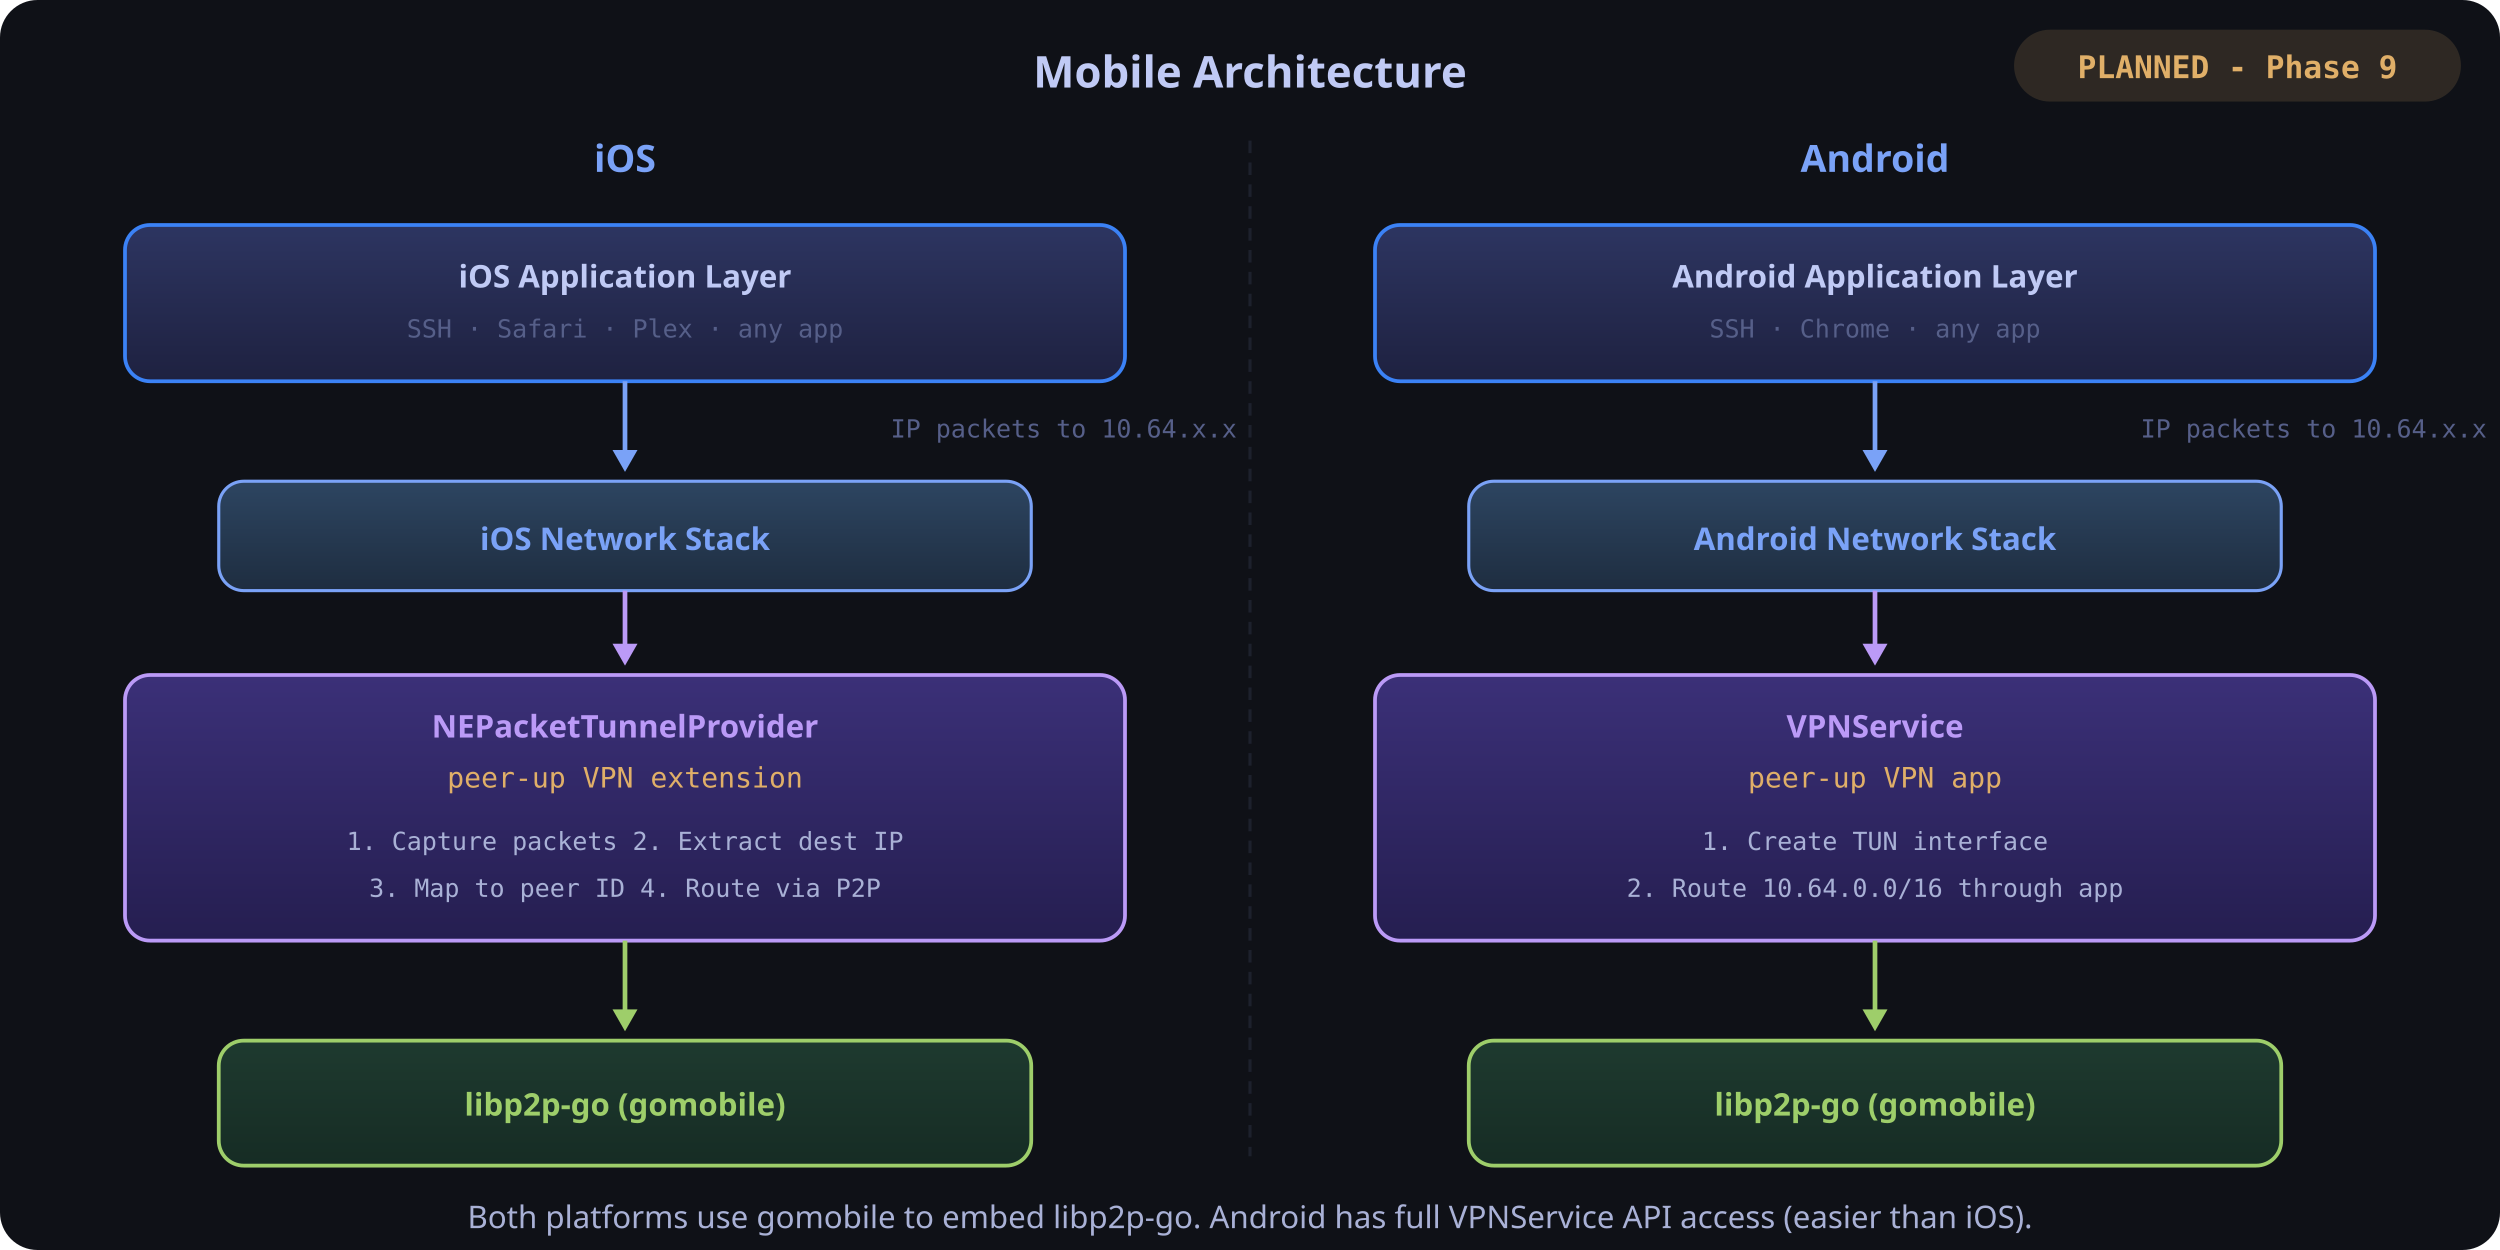
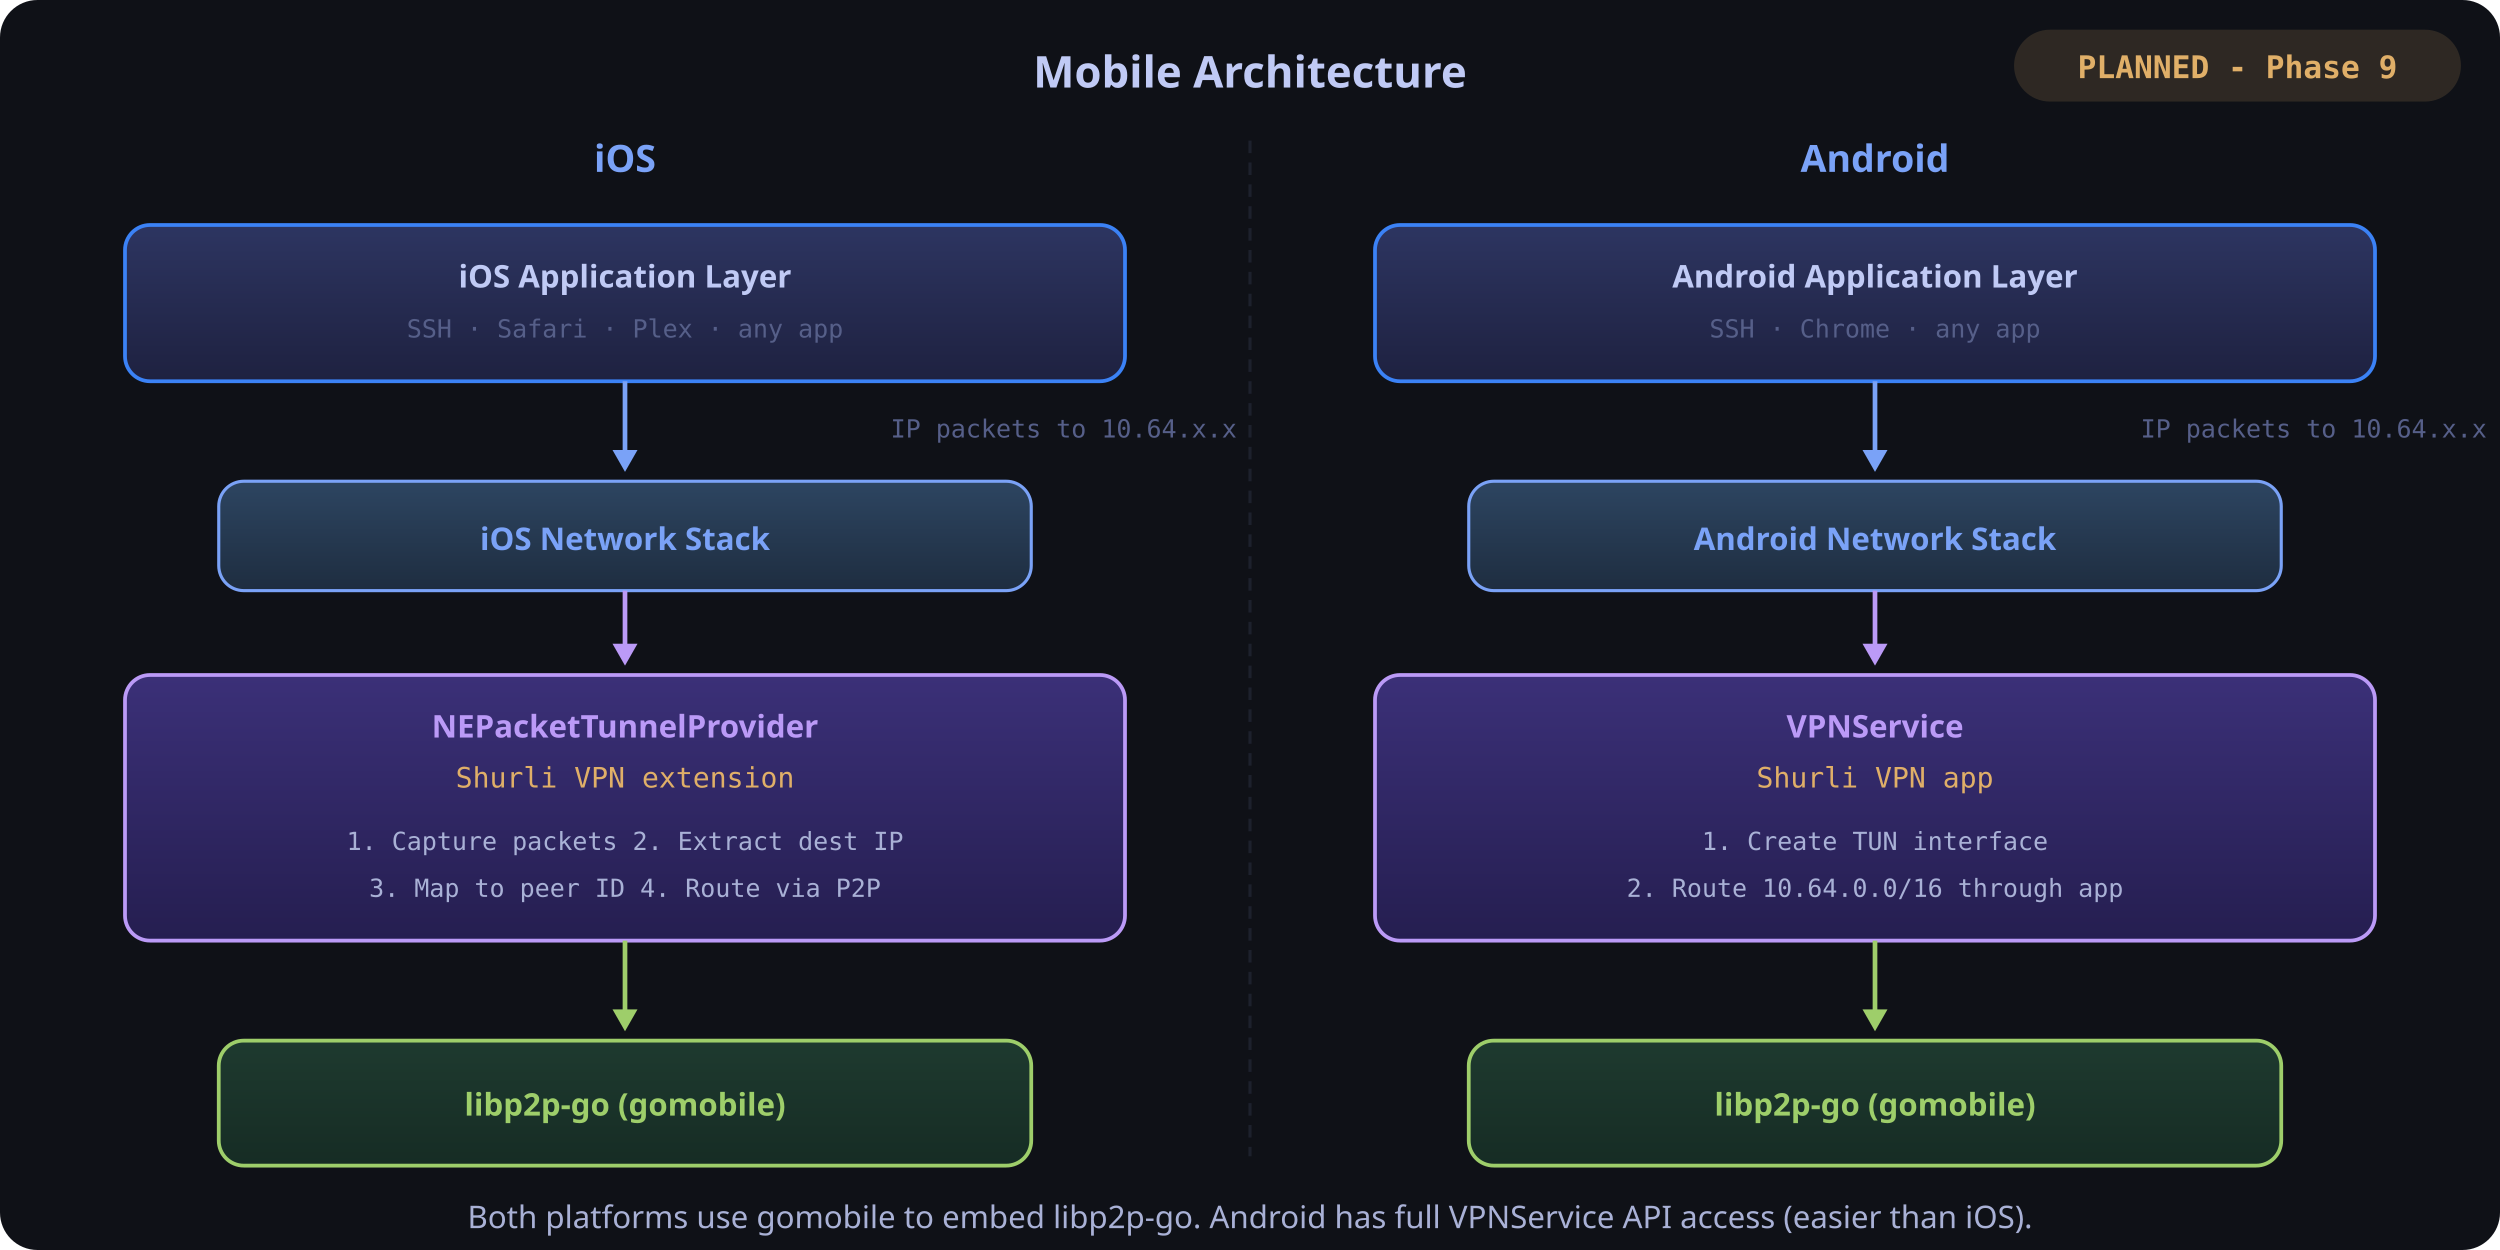
<svg xmlns="http://www.w3.org/2000/svg" viewBox="0 0 800 400" width="800" height="400">
  <defs>
    <linearGradient id="appFill" x1="0%" y1="0%" x2="0%" y2="100%">
      <stop offset="0%" style="stop-color:#2d3561;stop-opacity:1" />
      <stop offset="100%" style="stop-color:#1e2140;stop-opacity:1" />
    </linearGradient>
    <linearGradient id="osFill" x1="0%" y1="0%" x2="0%" y2="100%">
      <stop offset="0%" style="stop-color:#2d4561;stop-opacity:1" />
      <stop offset="100%" style="stop-color:#1e2d40;stop-opacity:1" />
    </linearGradient>
    <linearGradient id="vpnFill" x1="0%" y1="0%" x2="0%" y2="100%">
      <stop offset="0%" style="stop-color:#3b3078;stop-opacity:1" />
      <stop offset="100%" style="stop-color:#251e50;stop-opacity:1" />
    </linearGradient>
    <linearGradient id="libp2pFill" x1="0%" y1="0%" x2="0%" y2="100%">
      <stop offset="0%" style="stop-color:#1e3a2f;stop-opacity:1" />
      <stop offset="100%" style="stop-color:#162c24;stop-opacity:1" />
    </linearGradient>
    <filter id="glow">
      <feGaussianBlur stdDeviation="2" result="coloredBlur" />
      <feMerge>
        <feMergeNode in="coloredBlur" />
        <feMergeNode in="SourceGraphic" />
      </feMerge>
    </filter>
  </defs>
  <rect width="800" height="400" rx="12" fill="#0f1117" />
  <text x="400" y="28" font-family="system-ui, sans-serif" font-size="14" fill="#c0caf5" text-anchor="middle" font-weight="600">Mobile Architecture</text>
  <rect x="645" y="10" width="142" height="22" rx="11" fill="#e0af68" opacity="0.15" stroke="#e0af68" stroke-width="1" />
  <text x="716" y="25" font-family="SF Mono, monospace" font-size="10" fill="#e0af68" text-anchor="middle" font-weight="600">PLANNED - Phase 9</text>
  <line x1="400" y1="45" x2="400" y2="370" stroke="#565f89" stroke-width="1" stroke-dasharray="4,3" opacity="0.2" />
  <text x="200" y="55" font-family="system-ui, sans-serif" font-size="12" fill="#7aa2f7" text-anchor="middle" font-weight="600">iOS</text>
  <rect x="40" y="72" width="320" height="50" rx="8" fill="url(#appFill)" stroke="#3b82f6" stroke-width="1.2" />
  <text x="200" y="92" font-family="system-ui, sans-serif" font-size="10" fill="#c0caf5" text-anchor="middle" font-weight="600">iOS Application Layer</text>
  <text x="200" y="108" font-family="SF Mono, monospace" font-size="8" fill="#565f89" text-anchor="middle">SSH · Safari · Plex · any app</text>
  <line x1="200" y1="122" x2="200" y2="147" stroke="#7aa2f7" stroke-width="1.5" />
  <polygon points="196,144 204,144 200,151" fill="#7aa2f7" />
  <text x="285" y="140" font-family="SF Mono, monospace" font-size="8" fill="#565f89">IP packets to 10.64.x.x</text>
  <rect x="70" y="154" width="260" height="35" rx="8" fill="url(#osFill)" stroke="#7aa2f7" stroke-width="1" />
  <text x="200" y="176" font-family="system-ui, sans-serif" font-size="10" fill="#7aa2f7" text-anchor="middle" font-weight="600">iOS Network Stack</text>
  <line x1="200" y1="189" x2="200" y2="209" stroke="#bb9af7" stroke-width="1.5" />
  <polygon points="196,206 204,206 200,213" fill="#bb9af7" />
  <rect x="40" y="216" width="320" height="85" rx="8" fill="url(#vpnFill)" stroke="#bb9af7" stroke-width="1.2" />
  <text x="200" y="236" font-family="system-ui, sans-serif" font-size="10" fill="#bb9af7" text-anchor="middle" font-weight="600">NEPacketTunnelProvider</text>
-   <text x="200" y="252" font-family="SF Mono, monospace" font-size="9" fill="#e0af68" text-anchor="middle">peer-up VPN extension</text>
+   <text x="200" y="252" font-family="SF Mono, monospace" font-size="9" fill="#e0af68" text-anchor="middle">Shurli VPN extension</text>
  <text x="200" y="272" font-family="SF Mono, monospace" font-size="8" fill="#a9b1d6" text-anchor="middle">1. Capture packets  2. Extract dest IP</text>
  <text x="200" y="287" font-family="SF Mono, monospace" font-size="8" fill="#a9b1d6" text-anchor="middle">3. Map to peer ID   4. Route via P2P</text>
  <line x1="200" y1="301" x2="200" y2="326" stroke="#9ece6a" stroke-width="1.5" />
  <polygon points="196,323 204,323 200,330" fill="#9ece6a" />
  <rect x="70" y="333" width="260" height="40" rx="8" fill="url(#libp2pFill)" stroke="#9ece6a" stroke-width="1.2" />
  <text x="200" y="357" font-family="system-ui, sans-serif" font-size="10" fill="#9ece6a" text-anchor="middle" font-weight="600">libp2p-go (gomobile)</text>
  <text x="600" y="55" font-family="system-ui, sans-serif" font-size="12" fill="#7aa2f7" text-anchor="middle" font-weight="600">Android</text>
  <rect x="440" y="72" width="320" height="50" rx="8" fill="url(#appFill)" stroke="#3b82f6" stroke-width="1.2" />
  <text x="600" y="92" font-family="system-ui, sans-serif" font-size="10" fill="#c0caf5" text-anchor="middle" font-weight="600">Android Application Layer</text>
  <text x="600" y="108" font-family="SF Mono, monospace" font-size="8" fill="#565f89" text-anchor="middle">SSH · Chrome · any app</text>
  <line x1="600" y1="122" x2="600" y2="147" stroke="#7aa2f7" stroke-width="1.5" />
  <polygon points="596,144 604,144 600,151" fill="#7aa2f7" />
  <text x="685" y="140" font-family="SF Mono, monospace" font-size="8" fill="#565f89">IP packets to 10.64.x.x</text>
  <rect x="470" y="154" width="260" height="35" rx="8" fill="url(#osFill)" stroke="#7aa2f7" stroke-width="1" />
  <text x="600" y="176" font-family="system-ui, sans-serif" font-size="10" fill="#7aa2f7" text-anchor="middle" font-weight="600">Android Network Stack</text>
  <line x1="600" y1="189" x2="600" y2="209" stroke="#bb9af7" stroke-width="1.5" />
  <polygon points="596,206 604,206 600,213" fill="#bb9af7" />
  <rect x="440" y="216" width="320" height="85" rx="8" fill="url(#vpnFill)" stroke="#bb9af7" stroke-width="1.2" />
  <text x="600" y="236" font-family="system-ui, sans-serif" font-size="10" fill="#bb9af7" text-anchor="middle" font-weight="600">VPNService</text>
-   <text x="600" y="252" font-family="SF Mono, monospace" font-size="9" fill="#e0af68" text-anchor="middle">peer-up VPN app</text>
+   <text x="600" y="252" font-family="SF Mono, monospace" font-size="9" fill="#e0af68" text-anchor="middle">Shurli VPN app</text>
  <text x="600" y="272" font-family="SF Mono, monospace" font-size="8" fill="#a9b1d6" text-anchor="middle">1. Create TUN interface</text>
  <text x="600" y="287" font-family="SF Mono, monospace" font-size="8" fill="#a9b1d6" text-anchor="middle">2. Route 10.64.0.0/16 through app</text>
  <line x1="600" y1="301" x2="600" y2="326" stroke="#9ece6a" stroke-width="1.5" />
  <polygon points="596,323 604,323 600,330" fill="#9ece6a" />
  <rect x="470" y="333" width="260" height="40" rx="8" fill="url(#libp2pFill)" stroke="#9ece6a" stroke-width="1.2" />
  <text x="600" y="357" font-family="system-ui, sans-serif" font-size="10" fill="#9ece6a" text-anchor="middle" font-weight="600">libp2p-go (gomobile)</text>
  <text x="400" y="393" font-family="system-ui, sans-serif" font-size="10" fill="#a9b1d6" text-anchor="middle">Both platforms use gomobile to embed libp2p-go. Android has full VPNService API access (easier than iOS).</text>
</svg>
